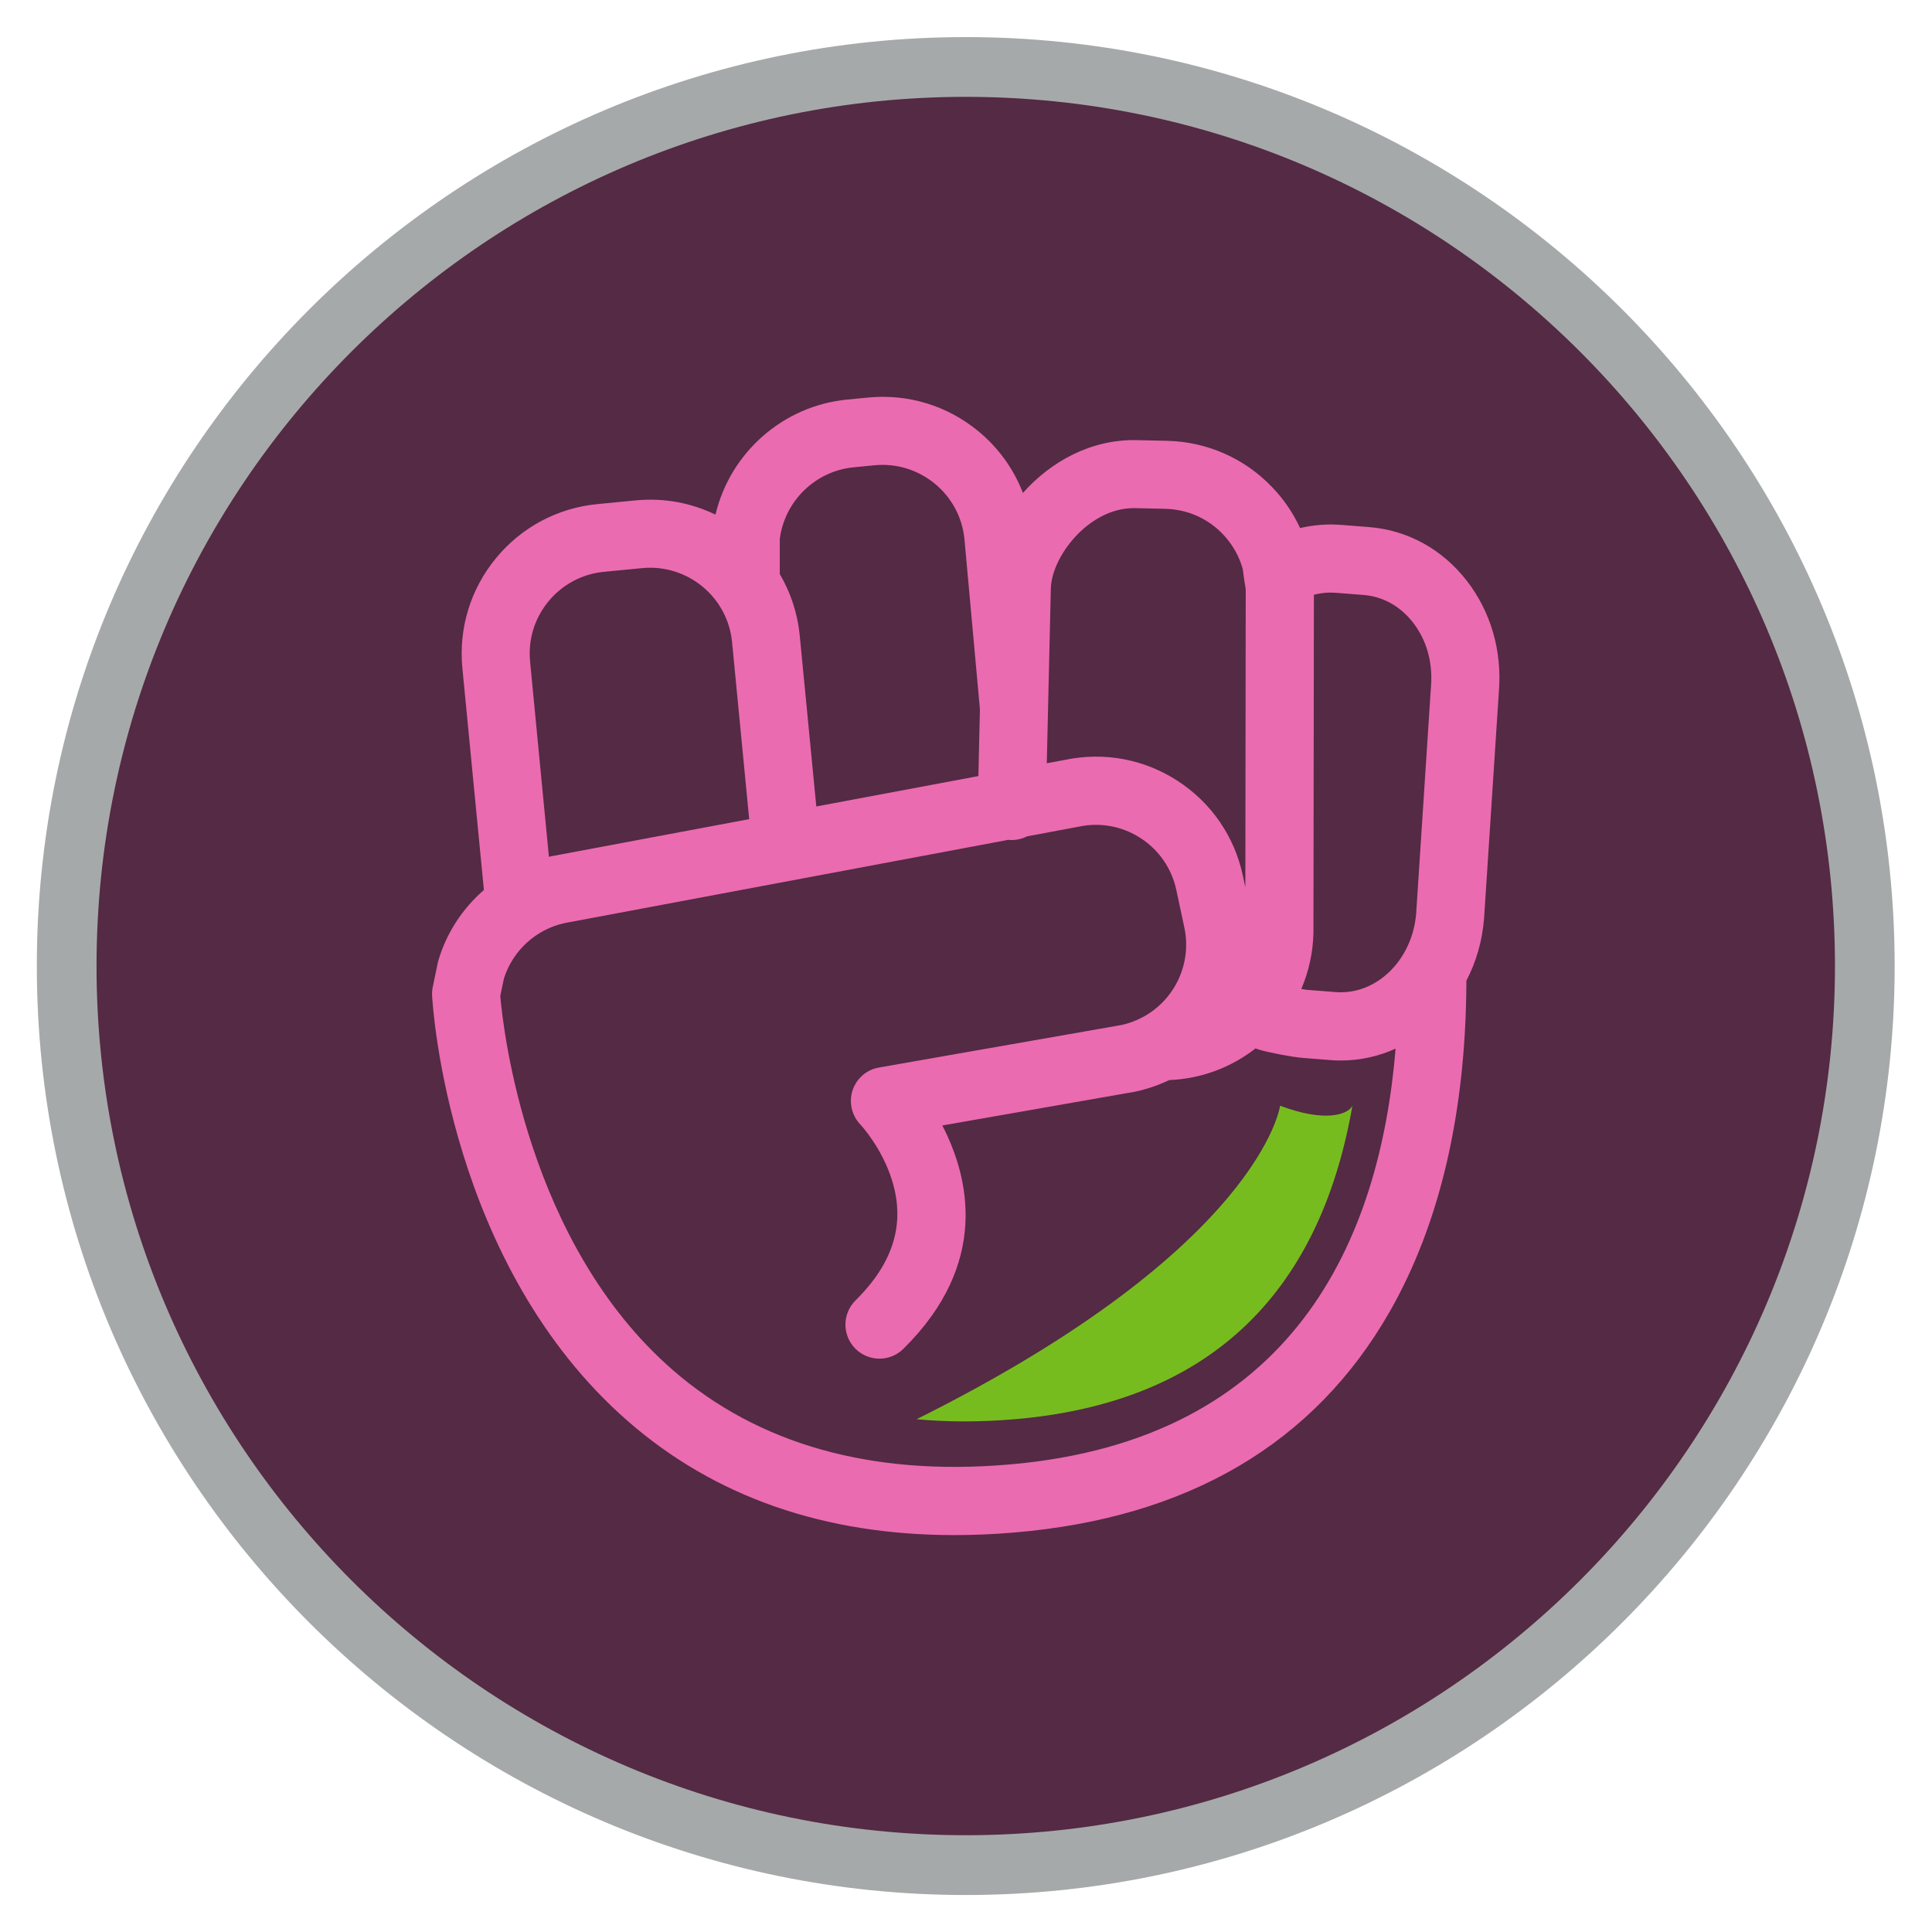
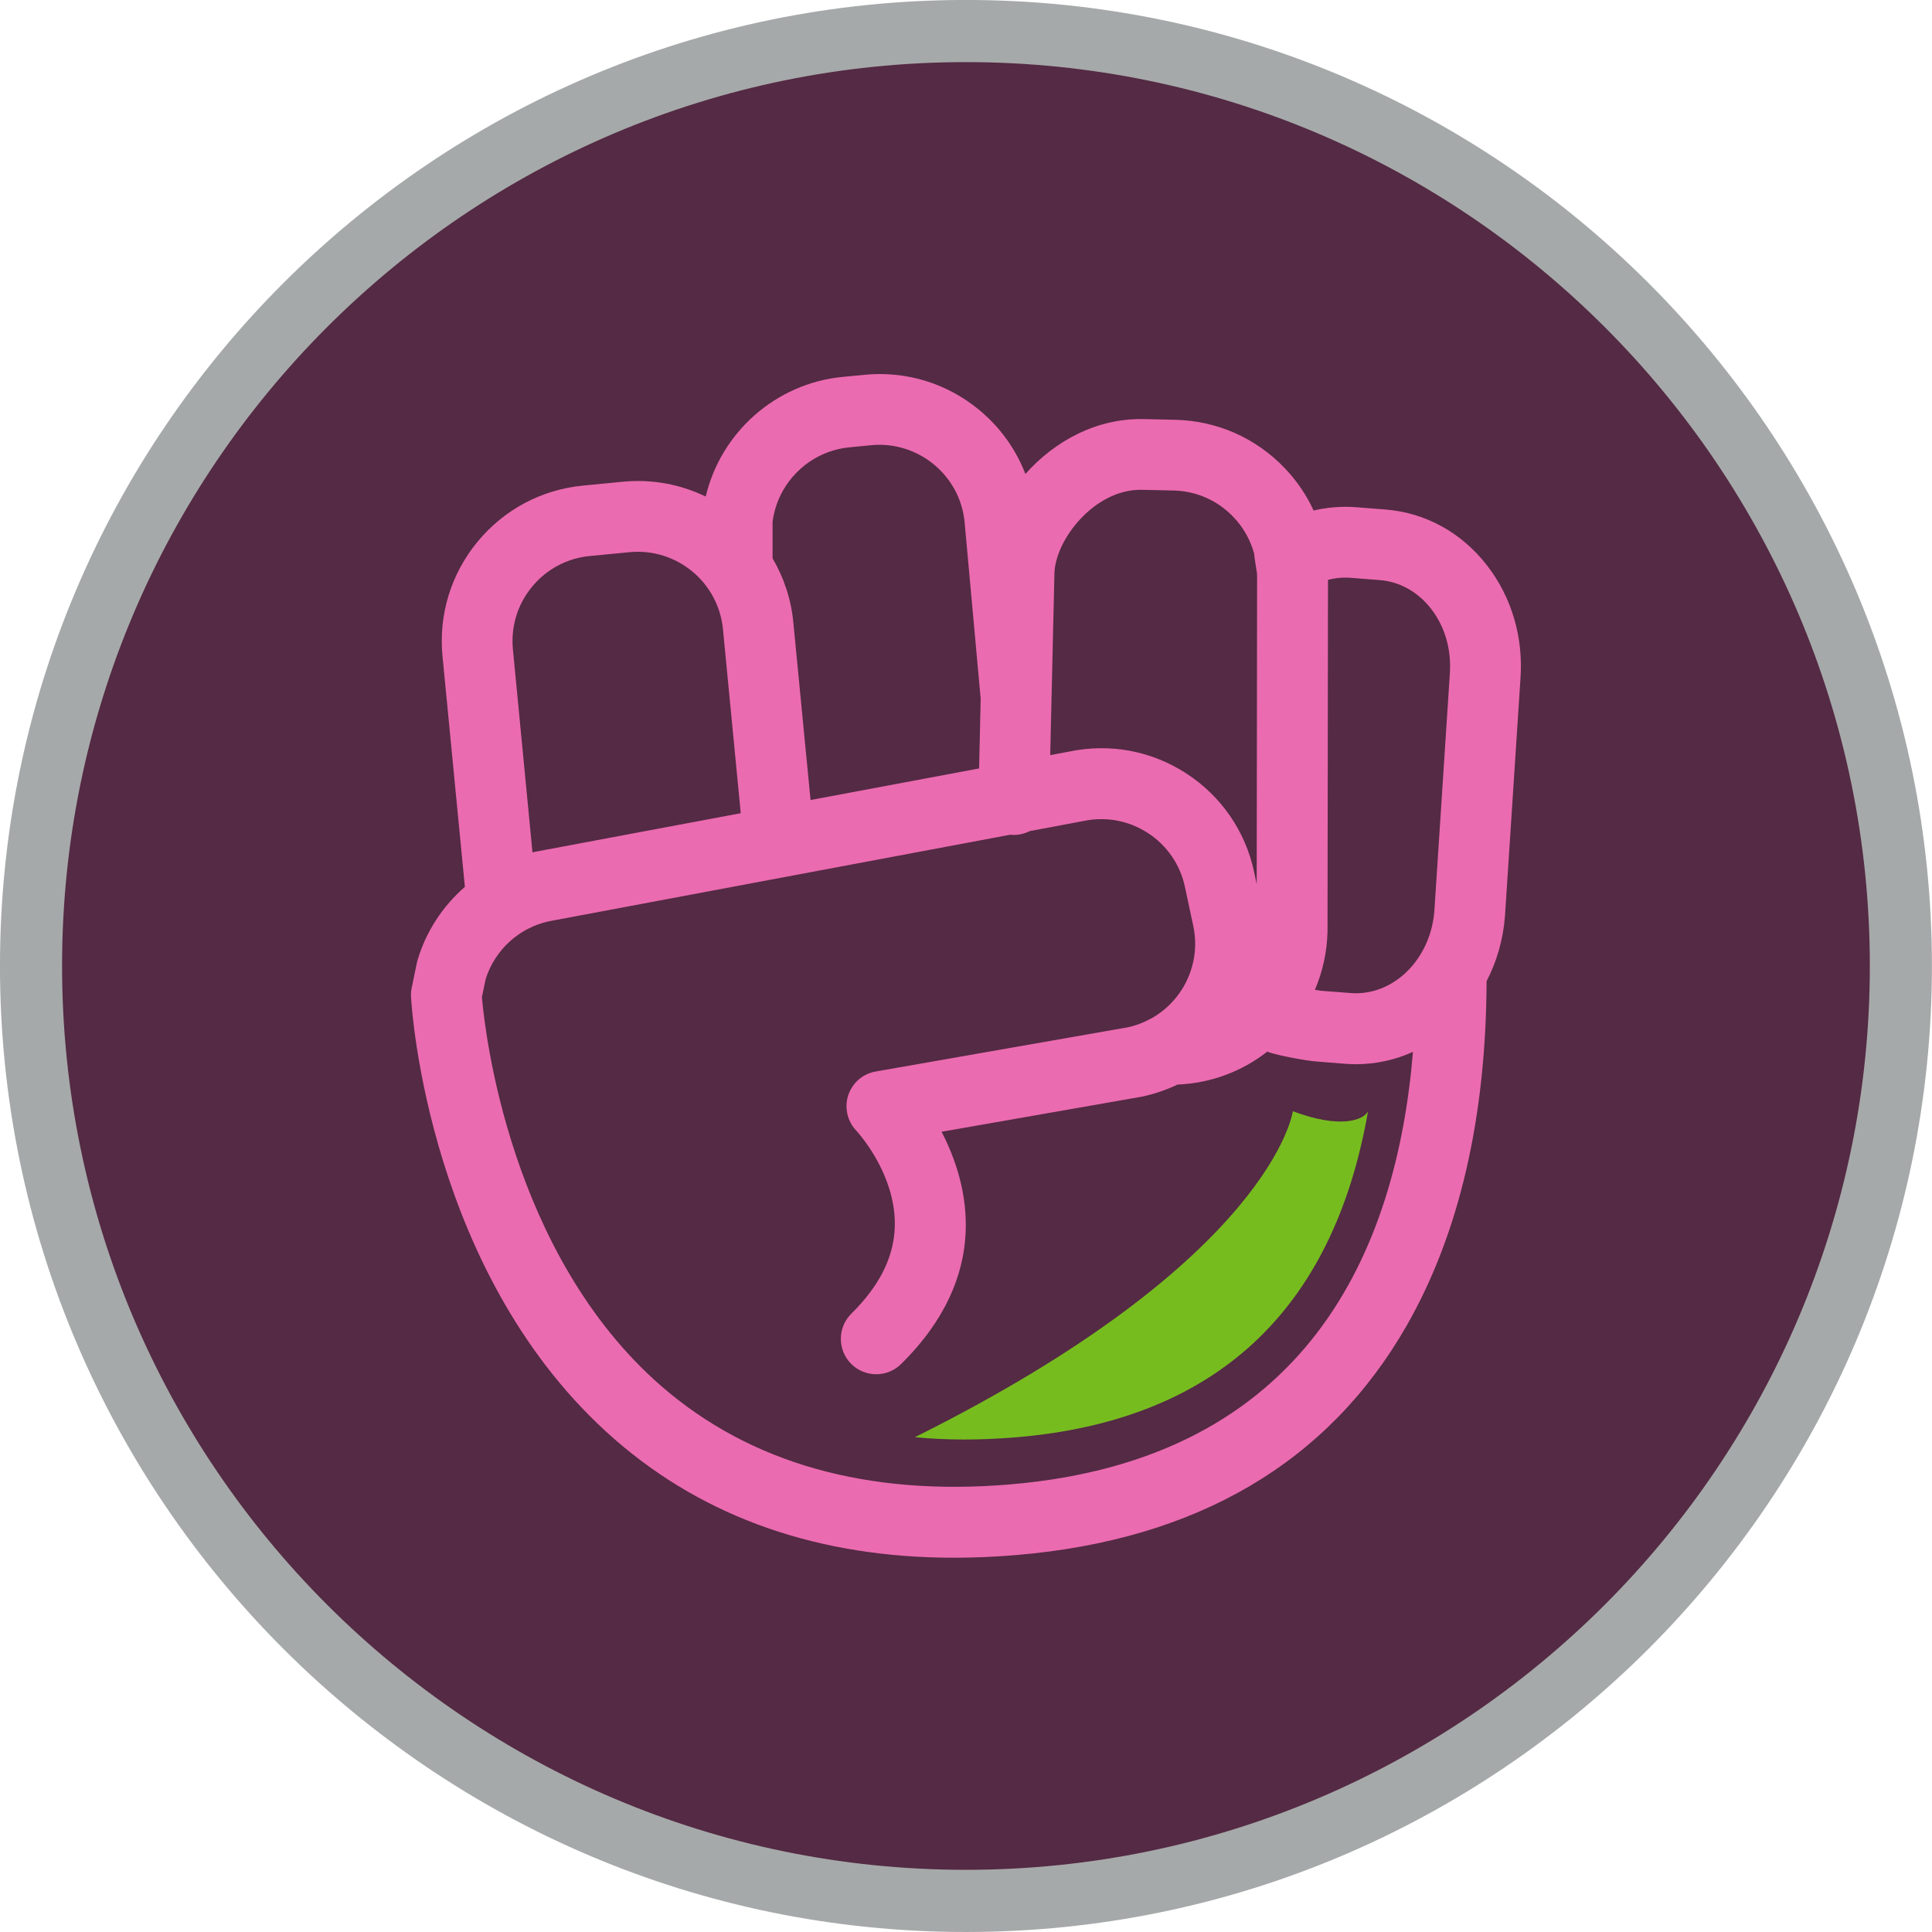
- <svg xmlns="http://www.w3.org/2000/svg" version="1.1" id="Calque_1" x="0px" y="0px" viewBox="157.82 280.52 279.97 279.97" xml:space="preserve">
+ <svg xmlns="http://www.w3.org/2000/svg" version="1.1" id="Calque_1" x="0px" y="0px" viewBox="163.16 285.9 269.23 269.23" xml:space="preserve">
  <path fill="#542A44" d="M428.062,420.504c0,71.957-58.336,130.289-130.297,130.289c-71.969,0-130.293-58.332-130.293-130.289  c0-71.949,58.324-130.297,130.293-130.297C369.727,290.219,428.062,348.555,428.062,420.504z" />
  <path fill="#A6A9A9" d="M297.766,555.129c-74.219,0-134.609-60.402-134.609-134.625c0-74.23,60.391-134.609,134.609-134.609  c74.223,0,134.613,60.379,134.613,134.609C432.379,494.727,371.988,555.129,297.766,555.129z M297.766,294.555  c-69.453,0-125.957,56.496-125.957,125.949c0,69.434,56.504,125.961,125.957,125.961s125.961-56.52,125.961-125.961  C423.727,351.051,367.219,294.555,297.766,294.555z" />
  <g>
    <path fill="#EB6BB0" d="M370.387,364.695c-3.559-4.59-8.586-7.348-14.156-7.793l-4.066-0.32c-2.016-0.156-4.012,0.008-5.949,0.461   c-0.988-2.156-2.344-4.152-4.027-5.91c-4.02-4.207-9.441-6.602-15.262-6.734l-4.391-0.098c-6.578-0.141-12.43,3.082-16.484,7.652   c-1.328-3.461-3.535-6.535-6.477-8.961c-4.496-3.699-10.16-5.426-15.953-4.863l-3.035,0.293   c-9.34,0.902-16.965,7.734-19.086,16.672c-3.48-1.684-7.441-2.465-11.562-2.062l-5.523,0.535   c-5.793,0.559-11.023,3.344-14.723,7.84s-5.43,10.16-4.867,15.957l3.117,32.125c-3.059,2.656-5.375,6.141-6.582,10.152   c-0.043,0.141-0.074,0.281-0.109,0.426l-0.715,3.457c-0.09,0.418-0.125,0.844-0.102,1.27c0.086,1.59,2.406,39.055,28.414,61.707   c12.574,10.949,28.445,16.473,47.258,16.473c2.82,0,5.711-0.121,8.664-0.371c25.195-2.117,43.504-12.891,54.43-32.004   c7.324-12.828,11.055-28.969,11.117-47.965c1.402-2.695,2.305-5.754,2.562-9.023l2.152-32.992   C375.484,374.789,373.84,369.145,370.387,364.695z M351.387,366.422l4.07,0.32c2.773,0.223,5.301,1.637,7.137,4.004   c1.938,2.5,2.863,5.727,2.598,9.148l-2.152,32.988c-0.539,6.75-5.762,11.871-11.668,11.402l-4.07-0.316   c-0.188-0.02-0.516-0.066-0.906-0.137c1.062-2.488,1.688-5.219,1.758-8.086c0-0.031,0-0.074,0-0.105l0.066-48.934   C349.254,366.438,350.316,366.34,351.387,366.422z M322.09,354.156c0.062,0,0.141,0,0.207,0l4.387,0.098   c3.195,0.074,6.16,1.383,8.355,3.688c1.387,1.453,2.371,3.203,2.887,5.094c-0.02,0.09,0.367,2.695,0.398,2.754   c0.012,0.223,0.027,0.438,0.016,0.668c0,0.031,0,0.07,0,0.105l-0.055,42.543l-0.359-1.695c-1.219-5.695-4.578-10.57-9.461-13.738   c-4.871-3.156-10.672-4.23-16.344-3.031l-2.609,0.484l0.586-25.312C310.207,361.152,315.605,354.156,322.09,354.156z    M281.523,348.238l3.035-0.297c6.539-0.633,12.387,4.18,13.02,10.695l2.238,24.594c0,0.027,0.004,0.043,0.004,0.066l-0.219,9.688   l-23.488,4.402l-2.402-24.773c-0.312-3.25-1.336-6.258-2.891-8.906v-5.078C271.52,353.129,275.973,348.773,281.523,348.238z    M234.637,376.402c-0.309-3.176,0.637-6.273,2.66-8.73c2.02-2.457,4.891-3.988,8.055-4.289l5.523-0.535   c6.562-0.633,12.395,4.172,13.031,10.727l2.48,25.648l-28.613,5.367c-0.043,0.008-0.082,0.016-0.125,0.023   c-0.098,0.02-0.188,0.051-0.285,0.074L234.637,376.402z M303.934,492.754c-19.859,1.68-36.203-2.926-48.578-13.664   c-21.211-18.422-24.641-49.578-25.039-54.242l0.531-2.543c1.293-4.051,4.656-7.121,8.816-8.023l64.27-12.059   c0.129,0.016,0.262,0.023,0.395,0.031c0.84,0.008,1.625-0.188,2.332-0.539l7.34-1.375c0.043-0.008,0.082-0.016,0.129-0.023   c3.113-0.668,6.301-0.074,8.973,1.652c2.672,1.73,4.512,4.406,5.18,7.52l1.16,5.426c0.664,3.117,0.07,6.309-1.652,8.977   c-1.031,1.59-2.383,2.871-3.969,3.801c-0.168,0.078-0.332,0.172-0.496,0.266c-0.93,0.492-1.922,0.867-2.977,1.094l-35.152,6.164   l0,0c-0.004,0-0.004,0-0.012,0c-0.305,0.055-0.594,0.137-0.875,0.234c-0.016,0.008-0.031,0.008-0.051,0.02   c-0.293,0.113-0.566,0.254-0.828,0.418c-0.004,0.008-0.027,0.008-0.031,0.016c-0.559,0.352-1.039,0.82-1.406,1.352   c-0.02,0.031-0.023,0.047-0.043,0.07c-0.164,0.242-0.305,0.5-0.426,0.773c-0.008,0.027-0.023,0.055-0.035,0.082   c-0.117,0.273-0.199,0.551-0.262,0.832c0,0.023-0.012,0.039-0.012,0.062c-0.051,0.289-0.094,0.594-0.094,0.898   c0,0.008,0,0.023,0,0.031c0,0.305,0.016,0.609,0.078,0.914l0,0c0,0.008,0,0.008,0,0.008c0.051,0.305,0.133,0.598,0.242,0.871   c0.008,0.016,0.008,0.027,0.016,0.051c0.117,0.289,0.258,0.574,0.418,0.836c0.012,0.008,0.012,0.016,0.016,0.023   c0.184,0.281,0.391,0.547,0.621,0.785c0.07,0.074,3.129,3.363,4.594,8.137c1.914,6.25,0.172,11.914-5.305,17.328   c-1.938,1.914-1.961,5.039-0.047,6.98c0.961,0.977,2.234,1.469,3.512,1.469c1.25,0,2.5-0.473,3.457-1.418   c12.547-12.375,9.531-24.875,5.648-32.375l27.781-4.867c0.062-0.008,0.129-0.023,0.188-0.035c1.723-0.371,3.367-0.938,4.922-1.676   c4.691-0.188,9.02-1.867,12.504-4.594c0.156,0.07,0.312,0.121,0.469,0.172c1.348,0.418,4.883,1.094,6.305,1.203l4.066,0.324   c0.516,0.043,1.012,0.059,1.523,0.059c2.789,0,5.477-0.605,7.93-1.719C357.773,460.117,345.34,489.258,303.934,492.754z" />
    <path fill="#77BC1F" d="M353.672,440.957c-0.648,0.961-3.672,2.309-10.348-0.203c0,0-2.777,20.547-52.684,45.43   c2.246,0.207,4.551,0.316,6.93,0.316c2.332,0,4.766-0.109,7.227-0.312c27.707-2.336,44.16-17.609,49.004-45.445   C353.766,440.824,353.715,440.887,353.672,440.957z" />
  </g>
</svg>
